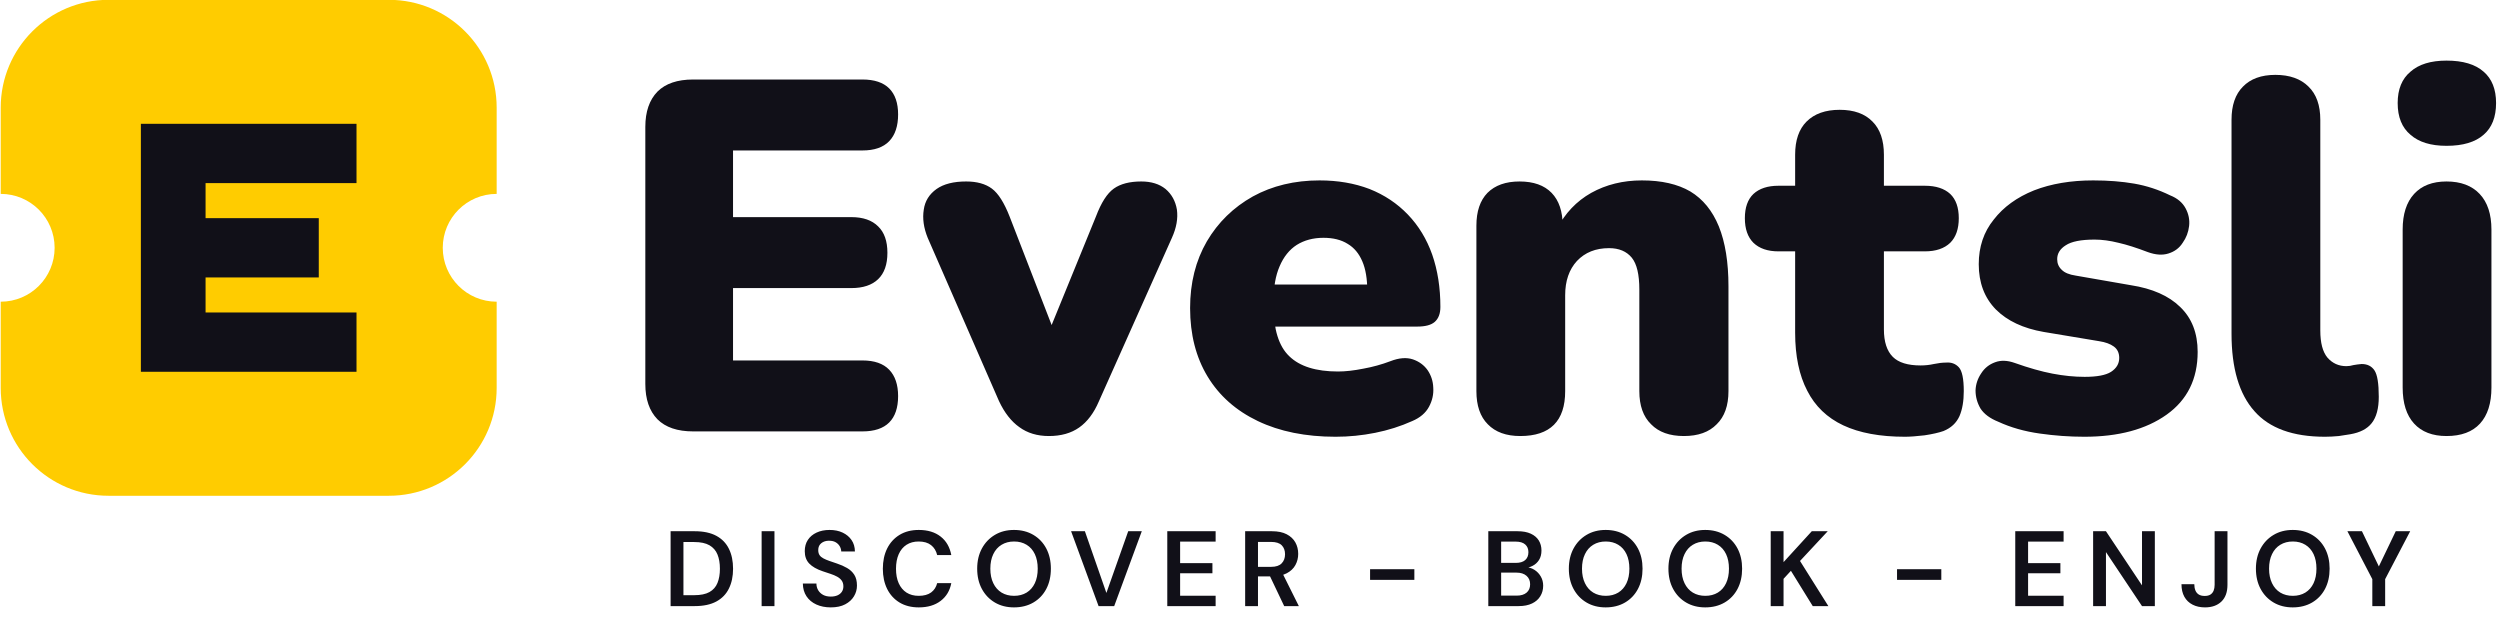
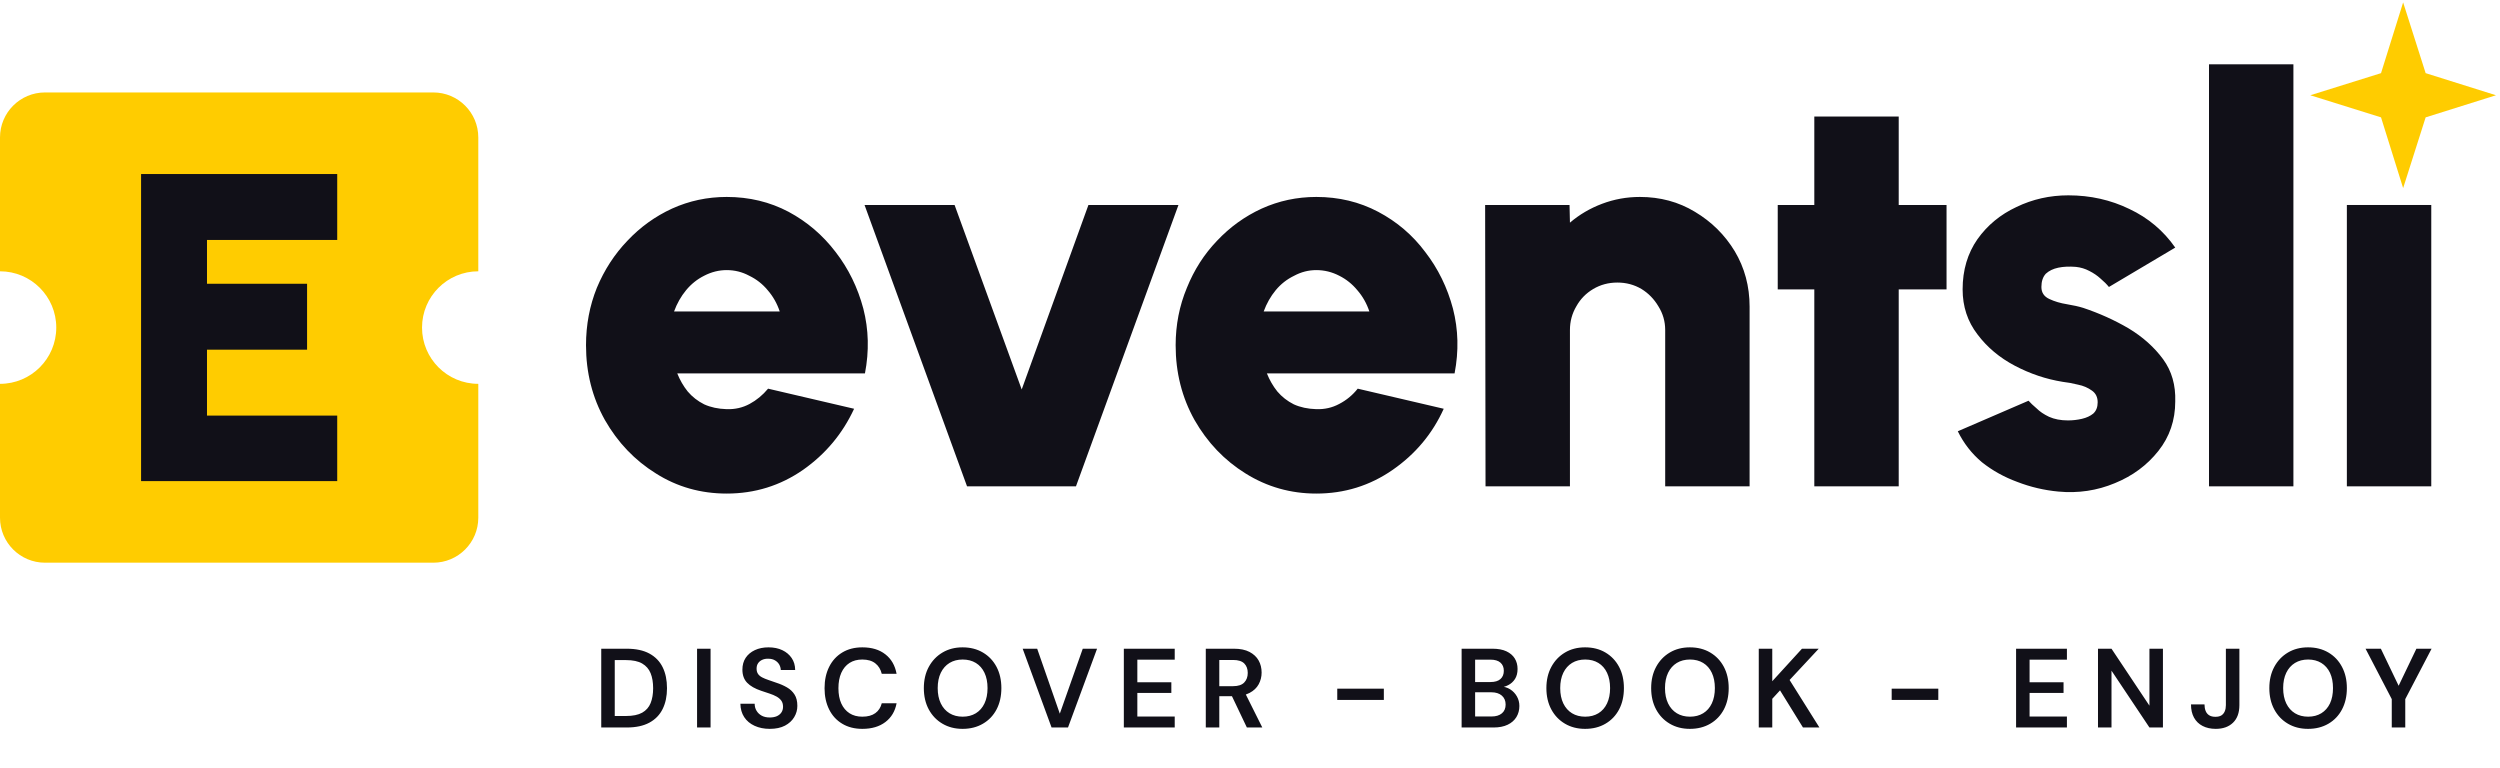
- <svg xmlns="http://www.w3.org/2000/svg" viewBox="0 -16.0 700.8 174.1" width="2803.2" height="696">
-   <g transform="translate(0 -16.05) scale(0.3024)">
-     <path d="M100 0H360A100 100 0 0 1 460 100V180A50 50 0 0 0 460 280V360A100 100 0 0 1 360 460H100A100 100 0 0 1 0 360V280A50 50 0 0 0 0 180V100A100 100 0 0 1 100 0Z" fill="#FFCC00" />
-     <path d="M130 115H330V170H190V202.5H295V257.5H190V290H330V345H130Z" fill="#111018" />
+ <svg xmlns="http://www.w3.org/2000/svg" viewBox="0 -121 622 191" width="2488" height="764">
+   <path d="M11.2 -98H107.8A11.2 11.2 0 0 1 119 -86.8V-53.5A14 14 0 0 0 119 -25.5V7.8A11.2 11.2 0 0 1 107.8 19H11.2A11.2 11.2 0 0 1 0 7.8V-25.5A14 14 0 0 0 0 -53.5V-86.8A11.2 11.2 0 0 1 11.2 -98Z" fill="#FFCC00" />
+   <path d="M83.9-1.3L35.1-1.3L35.1-77.7L83.9-77.7L83.9-61.3L51.5-61.3L51.5-50.4L76.4-50.4L76.4-34.0L51.5-34.0L51.5-17.6L83.9-17.6L83.9-1.3Z" fill="#111018" />
+   <g transform="translate(141.6 0)">
+     <path d="M39.2 1.8L39.2 1.8Q29.5 1.8 21.6-3.2Q13.7-8.1 8.9-16.5Q4.2-24.9 4.2-35.1L4.2-35.1Q4.2-42.7 6.9-49.4Q9.7-56.1 14.5-61.1Q19.3-66.2 25.6-69.1Q32.0-72.0 39.2-72.0L39.2-72.0Q47.6-72.0 54.6-68.3Q61.5-64.6 66.3-58.3Q71.1-52.1 73.2-44.2Q75.2-36.4 73.6-28.1L73.6-28.1L26.9-28.1Q27.9-25.6 29.5-23.6Q31.2-21.6 33.6-20.4Q36.0-19.3 39.2-19.2L39.2-19.2Q42.3-19.1 44.9-20.5Q47.5-21.9 49.5-24.3L49.5-24.3L70.9-19.3Q66.6-10.0 58.2-4.1Q49.7 1.8 39.2 1.8ZM26.1-43.5L26.1-43.5L52.4-43.5Q51.4-46.5 49.4-48.8Q47.5-51.1 44.8-52.4Q42.2-53.8 39.2-53.8L39.2-53.8Q36.3-53.8 33.6-52.4Q31.0-51.1 29.1-48.8Q27.2-46.5 26.1-43.5ZM151.6-70L126.1 0L99.0 0L73.5-70L95.9-70L112.6-24.1L129.2-70L151.6-70ZM185.9 1.8L185.9 1.8Q176.3 1.8 168.3-3.2Q160.4-8.1 155.6-16.5Q150.9-24.9 150.9-35.1L150.9-35.1Q150.9-42.7 153.7-49.4Q156.4-56.1 161.2-61.1Q166.0-66.2 172.3-69.1Q178.7-72.0 185.9-72.0L185.9-72.0Q194.3-72.0 201.3-68.3Q208.3-64.6 213.0-58.3Q217.8-52.1 219.9-44.2Q221.9-36.4 220.3-28.1L220.3-28.1L173.6-28.1Q174.6-25.6 176.2-23.6Q177.9-21.6 180.3-20.4Q182.7-19.3 185.9-19.2L185.9-19.2Q189.0-19.1 191.6-20.5Q194.3-21.9 196.2-24.3L196.2-24.3L217.6-19.3Q213.4-10.0 204.9-4.1Q196.4 1.8 185.9 1.8ZM172.8-43.5L172.8-43.5L199.1-43.5Q198.1-46.5 196.1-48.8Q194.2-51.1 191.6-52.4Q188.9-53.8 185.9-53.8L185.9-53.8Q183.0-53.8 180.4-52.4Q177.7-51.1 175.8-48.8Q173.9-46.5 172.8-43.5ZM293.7-44.7L293.7-44.7L293.7 0L272.7 0L272.7-38.9Q272.7-42.1 271.0-44.8Q269.4-47.5 266.8-49.1Q264.1-50.7 260.8-50.7L260.8-50.7Q257.5-50.7 254.8-49.1Q252.1-47.5 250.6-44.8Q249.0-42.1 249.0-38.9L249.0-38.9L249.0 0L228.0 0L227.9-70L248.9-70L249.0-65.6Q252.5-68.6 257.0-70.3Q261.5-72.0 266.4-72.0L266.4-72.0Q274.0-72.0 280.1-68.3Q286.3-64.6 290.0-58.5Q293.7-52.3 293.7-44.7ZM342.7-70L342.7-49.0L330.8-49.0L330.8 0L309.8 0L309.8-49.0L300.7-49.0L300.7-70L309.8-70L309.8-92.0L330.8-92.0L330.8-70L342.7-70ZM370.5 1.3L370.5 1.3Q365.2 0.8 360.3-1.1Q355.4-2.9 351.5-6.0Q347.7-9.2 345.5-13.7L345.5-13.7L363.1-21.3Q363.8-20.5 365.1-19.4Q366.3-18.2 368.2-17.3Q370.2-16.4 372.9-16.4L372.9-16.4Q374.7-16.4 376.4-16.8Q378.1-17.2 379.2-18.1Q380.3-19.1 380.3-20.9L380.3-20.9Q380.3-22.8 378.9-23.8Q377.4-24.9 375.4-25.3Q373.4-25.8 371.6-26.0L371.6-26.0Q365.4-27.0 359.7-30.0Q354.0-33.0 350.4-37.8Q346.7-42.6 346.7-49.0L346.7-49.0Q346.7-56.2 350.4-61.5Q354.1-66.7 360.1-69.5Q366.1-72.4 373.0-72.4L373.0-72.4Q381.2-72.4 388.2-69.0Q395.2-65.7 399.6-59.4L399.6-59.4L383.1-49.6Q382.3-50.6 381.0-51.7Q379.8-52.8 378.2-53.6Q376.7-54.4 374.9-54.6L374.9-54.6Q372.4-54.8 370.5-54.4Q368.6-54.0 367.4-52.9Q366.3-51.7 366.3-49.6L366.3-49.6Q366.3-47.5 368.3-46.6Q370.2-45.7 372.7-45.3Q375.1-44.9 376.7-44.4L376.7-44.4Q382.7-42.4 388.0-39.3Q393.3-36.1 396.6-31.6Q399.8-27.2 399.6-21.1L399.6-21.1Q399.6-14.1 395.4-8.8Q391.2-3.5 384.6-0.8Q377.9 2.0 370.5 1.3Z" fill="#111018" />
+     <path d="M429.0 0L408.0 0L408.0-105.0L429.0-105.0L429.0 0ZM442.3 0L442.3-70L463.3-70L463.3 0L442.3 0Z" fill="#111018" />
+     <path d="M456.3 -120.4L461.9 -102.8L479.4 -97.3L461.9 -91.8L456.3 -74.2L450.8 -91.8L433.2 -97.3L450.8 -102.8Z" fill="#FFCC00" />
  </g>
-   <g transform="translate(171.8 105.0)">
-     <path d="M69.9 0L22.4 0Q15.8 0 12.4-3.4Q9.0-6.9 9.0-13.3L9.0-13.3L9.0-85.4Q9.0-91.8 12.4-95.3Q15.8-98.7 22.4-98.7L22.4-98.7L69.9-98.7Q74.9-98.7 77.4-96.2Q79.9-93.7 79.9-88.9L79.9-88.9Q79.9-84.0 77.4-81.4Q74.9-78.8 69.9-78.8L69.9-78.8L33.6-78.8L33.6-60.1L66.8-60.1Q71.7-60.1 74.3-57.5Q76.9-55.0 76.9-50.1L76.9-50.1Q76.9-45.2 74.3-42.7Q71.7-40.2 66.8-40.2L66.8-40.2L33.6-40.2L33.6-19.9L69.9-19.9Q74.9-19.9 77.4-17.3Q79.9-14.7 79.9-9.9L79.9-9.9Q79.9-5.0 77.4-2.5Q74.9 0 69.9 0L69.9 0ZM122.2 1.3L122.2 1.3Q117.3 1.3 113.9-1.2Q110.5-3.6 108.2-8.5L108.2-8.5L88.2-54.3Q86.5-58.5 87.1-62.2Q87.6-65.8 90.7-68.0Q93.7-70.1 99.0-70.1L99.0-70.1Q103.5-70.1 106.2-68.1Q108.9-66.1 111.2-60.2L111.2-60.2L125.3-23.8L120.5-23.8L135.4-60.3Q137.6-66.1 140.4-68.1Q143.2-70.1 148.1-70.1L148.1-70.1Q152.3-70.1 154.9-68.0Q157.5-65.8 158.1-62.2Q158.6-58.5 156.7-54.3L156.7-54.3L136.2-8.4Q134.1-3.5 130.7-1.1Q127.3 1.3 122.2 1.3ZM202.6 1.5L202.6 1.5Q190.0 1.5 180.8-2.9Q171.6-7.3 166.7-15.4Q161.8-23.5 161.8-34.6L161.8-34.6Q161.8-45.2 166.5-53.3Q171.2-61.3 179.4-65.9Q187.6-70.4 198.1-70.4L198.1-70.4Q205.8-70.4 212.1-68.0Q218.4-65.5 222.9-60.8Q227.4-56.1 229.7-49.6Q232.0-43.0 232.0-34.9L232.0-34.9Q232.0-32.1 230.4-30.7Q228.9-29.4 225.5-29.4L225.5-29.4L182.7-29.4L182.7-41.2L213.8-41.2L211.5-39.3Q211.5-44.5 210.1-47.7Q208.7-51.0 206.0-52.6Q203.3-54.3 199.2-54.3L199.2-54.3Q194.9-54.3 191.7-52.3Q188.6-50.3 186.9-46.3Q185.2-42.4 185.2-36.5L185.2-36.5L185.2-35.3Q185.2-25.3 189.6-21.1Q194.0-16.8 203.3-16.8L203.3-16.8Q206.4-16.8 210.4-17.6Q214.3-18.3 218.0-19.7L218.0-19.7Q221.6-21.1 224.3-20.2Q226.9-19.3 228.4-17.2Q229.9-15.0 230.0-12.3Q230.2-9.5 228.8-6.9Q227.4-4.3 224.1-2.9L224.1-2.9Q219.2-0.7 213.7 0.4Q208.2 1.5 202.6 1.5ZM254.4 1.3L254.4 1.3Q248.5 1.3 245.3-2.0Q242.1-5.2 242.1-11.3L242.1-11.3L242.1-57.7Q242.1-63.7 245.2-66.9Q248.4-70.1 254.2-70.1L254.2-70.1Q260.1-70.1 263.2-66.9Q266.3-63.7 266.3-57.7L266.3-57.7L266.3-51.1L264.7-56.8Q268.1-63.4 274.3-66.9Q280.6-70.4 288.5-70.4L288.5-70.4Q296.8-70.4 302.1-67.3Q307.4-64.1 310.1-57.5Q312.8-50.8 312.8-40.7L312.8-40.7L312.8-11.3Q312.8-5.2 309.5-2.0Q306.3 1.3 300.3 1.3L300.3 1.3Q294.3 1.3 291.1-2.0Q287.8-5.2 287.8-11.3L287.8-11.3L287.8-39.8Q287.8-46.1 285.7-48.7Q283.5-51.4 279.3-51.4L279.3-51.4Q273.7-51.4 270.3-47.8Q267.0-44.2 267.0-38.2L267.0-38.2L267.0-11.3Q267.0 1.3 254.4 1.3ZM362.3 1.5L362.3 1.5Q351.8 1.5 345.0-1.7Q338.2-4.9 334.9-11.4Q331.5-17.9 331.5-27.7L331.5-27.7L331.5-50.5L326.8-50.5Q322.3-50.5 319.8-52.9Q317.4-55.3 317.4-59.8L317.4-59.8Q317.4-64.3 319.8-66.6Q322.3-68.9 326.8-68.9L326.8-68.9L331.5-68.9L331.5-77.6Q331.5-83.7 334.7-86.9Q338.0-90.2 344.0-90.2L344.0-90.2Q350-90.2 353.2-86.9Q356.4-83.7 356.4-77.6L356.4-77.6L356.4-68.9L367.9-68.9Q372.5-68.9 375.0-66.6Q377.4-64.3 377.4-59.8L377.4-59.8Q377.4-55.3 375.0-52.9Q372.5-50.5 367.9-50.5L367.9-50.5L356.4-50.5L356.4-28.6Q356.4-23.4 358.9-20.9Q361.3-18.5 366.7-18.5L366.7-18.5Q368.6-18.5 370.4-18.9Q372.3-19.3 373.8-19.3L373.8-19.3Q376.0-19.5 377.4-18.0Q378.8-16.5 378.8-11.3L378.8-11.3Q378.8-7.1 377.6-4.3Q376.3-1.4 373.1-0.1L373.1-0.1Q371.1 0.6 367.8 1.1Q364.4 1.5 362.3 1.5ZM412.6 1.5L412.6 1.5Q406.4 1.5 400.1 0.6Q393.7-0.3 388.5-2.7L388.5-2.7Q385-4.1 383.5-6.4Q382.1-8.8 382.1-11.5Q382.2-14.1 383.7-16.3Q385.1-18.5 387.6-19.4Q390.0-20.3 393.1-19.2L393.1-19.2Q399-17.1 403.7-16.2Q408.4-15.3 412.7-15.3L412.7-15.3Q417.9-15.3 420.1-16.7Q422.4-18.2 422.4-20.6L422.4-20.6Q422.4-22.7 420.9-23.8Q419.4-24.9 416.8-25.3L416.8-25.3L401.2-27.9Q392.6-29.4 387.8-34.2Q383.0-39.1 383.0-46.9L383.0-46.9Q383.0-54.2 387.2-59.4Q391.3-64.7 398.5-67.6Q405.7-70.4 415.1-70.4L415.1-70.4Q421.4-70.4 426.6-69.5Q431.8-68.6 436.7-66.2L436.7-66.2Q439.7-65.0 441-62.6Q442.3-60.2 442.0-57.6Q441.7-55.0 440.2-52.9Q438.8-50.7 436.2-49.9Q433.7-49.1 430.4-50.3L430.4-50.3Q425.7-52.1 422.2-52.9Q418.6-53.8 415.5-53.8L415.5-53.8Q409.8-53.8 407.4-52.2Q405.0-50.7 405.0-48.3L405.0-48.3Q405.0-46.5 406.3-45.3Q407.5-44.1 410.2-43.7L410.2-43.7L425.7-41.0Q434.7-39.6 439.5-34.9Q444.4-30.2 444.4-22.3L444.4-22.3Q444.4-10.9 435.7-4.7Q427 1.5 412.6 1.5Z" fill="#111018" />
-     <path d="M480.1 1.5L480.1 1.5Q466.6 1.5 460.3-5.7Q453.9-12.9 453.9-27.4L453.9-27.4L453.9-87.4Q453.9-93.5 457.1-96.7Q460.3-100.0 466.2-100.0L466.2-100.0Q472.2-100.0 475.5-96.7Q478.8-93.5 478.8-87.4L478.8-87.4L478.8-28.3Q478.8-23.1 480.8-20.7Q482.9-18.3 486.1-18.3L486.1-18.3Q487.1-18.3 488.1-18.6Q489.2-18.8 490.4-18.9L490.4-18.9Q492.8-18.9 494.0-17.1Q495.2-15.3 495.2-9.7L495.2-9.7Q495.2-4.8 493.2-2.3Q491.3 0.1 487.2 0.8L487.2 0.8Q486.1 1.0 484.0 1.3Q481.9 1.5 480.1 1.5ZM514.2 1.3L514.2 1.3Q508.3 1.3 505.1-2.2Q501.9-5.7 501.9-12.3L501.9-12.3L501.9-56.6Q501.9-63.1 505.1-66.6Q508.3-70.1 514.2-70.1L514.2-70.1Q520.2-70.1 523.5-66.6Q526.8-63.1 526.8-56.6L526.8-56.6L526.8-12.3Q526.8-5.7 523.6-2.2Q520.4 1.3 514.2 1.3ZM514.2-80.1L514.2-80.1Q507.6-80.1 504.1-83.2Q500.5-86.2 500.5-92.1L500.5-92.1Q500.5-97.9 504.1-100.9Q507.6-104.0 514.2-104.0L514.2-104.0Q521.1-104.0 524.6-100.9Q528.1-97.9 528.1-92.1L528.1-92.1Q528.1-86.2 524.6-83.2Q521.1-80.1 514.2-80.1Z" fill="#111018" />
-   </g>
-   <path d="M194.67 154L187.89 154L187.89 133L194.67 133Q198.33 133 200.72 134.29Q203.10 135.58 204.25 137.94Q205.41 140.29 205.41 143.53L205.41 143.53Q205.41 146.71 204.25 149.06Q203.10 151.42 200.72 152.71Q198.33 154 194.67 154L194.67 154ZM191.49 136.03L191.49 150.94L194.49 150.94Q197.22 150.94 198.79 150.06Q200.37 149.17 201.04 147.50Q201.72 145.84 201.72 143.53L201.72 143.53Q201.72 141.19 201.04 139.53Q200.37 137.86 198.79 136.94Q197.22 136.03 194.49 136.03L194.49 136.03L191.49 136.03ZM217.02 154L213.42 154L213.42 133L217.02 133L217.02 154ZM232.81 154.36L232.81 154.36Q230.53 154.36 228.76 153.55Q226.99 152.74 226.00 151.24Q225.01 149.74 224.98 147.67L224.98 147.67L228.79 147.67Q228.79 148.72 229.28 149.54Q229.78 150.37 230.66 150.85Q231.55 151.33 232.81 151.33L232.81 151.33Q233.89 151.33 234.68 150.99Q235.48 150.64 235.91 150.00Q236.35 149.35 236.35 148.48L236.35 148.48Q236.35 147.49 235.88 146.84Q235.42 146.20 234.61 145.75Q233.80 145.30 232.75 144.96Q231.70 144.61 230.53 144.22L230.53 144.22Q228.04 143.38 226.78 142.07Q225.52 140.77 225.52 138.58L225.52 138.58Q225.52 136.75 226.39 135.43Q227.26 134.11 228.83 133.38Q230.41 132.64 232.48 132.64L232.48 132.64Q234.58 132.64 236.15 133.39Q237.73 134.14 238.64 135.47Q239.56 136.81 239.59 138.67L239.59 138.67L235.75 138.67Q235.72 137.89 235.33 137.22Q234.94 136.54 234.20 136.10Q233.47 135.67 232.42 135.67L232.42 135.67Q231.52 135.64 230.81 135.96Q230.11 136.27 229.70 136.85Q229.30 137.44 229.30 138.31L229.30 138.31Q229.30 139.15 229.67 139.71Q230.05 140.26 230.77 140.63Q231.49 141.01 232.45 141.34Q233.41 141.67 234.55 142.06L234.55 142.06Q236.11 142.57 237.38 143.31Q238.66 144.04 239.41 145.21Q240.16 146.38 240.16 148.24L240.16 148.24Q240.16 149.86 239.32 151.25Q238.48 152.65 236.86 153.50Q235.24 154.36 232.81 154.36ZM257.50 154.36L257.50 154.36Q254.38 154.36 252.11 153.00Q249.85 151.63 248.63 149.19Q247.42 146.74 247.42 143.53L247.42 143.53Q247.42 140.29 248.63 137.84Q249.85 135.40 252.11 134.02Q254.38 132.64 257.50 132.64L257.50 132.64Q261.25 132.64 263.62 134.49Q265.99 136.33 266.62 139.69L266.62 139.69L262.66 139.69Q262.24 137.92 260.95 136.90Q259.66 135.88 257.47 135.88L257.47 135.88Q255.49 135.88 254.06 136.80Q252.64 137.71 251.87 139.44Q251.11 141.16 251.11 143.53L251.11 143.53Q251.11 145.90 251.87 147.59Q252.64 149.29 254.06 150.21Q255.49 151.12 257.47 151.12L257.47 151.12Q259.66 151.12 260.95 150.18Q262.24 149.23 262.66 147.55L262.66 147.55L266.62 147.55Q266.02 150.73 263.63 152.54Q261.25 154.36 257.50 154.36ZM284.20 154.36L284.20 154.36Q281.17 154.36 278.85 153.00Q276.52 151.63 275.20 149.19Q273.88 146.74 273.88 143.50L273.88 143.50Q273.88 140.29 275.20 137.84Q276.52 135.40 278.85 134.02Q281.17 132.64 284.20 132.64L284.20 132.64Q287.29 132.64 289.63 134.02Q291.97 135.40 293.26 137.84Q294.55 140.29 294.55 143.50L294.55 143.50Q294.55 146.74 293.26 149.19Q291.97 151.63 289.63 153.00Q287.29 154.36 284.20 154.36ZM284.23 151.12L284.23 151.12Q286.24 151.12 287.74 150.21Q289.24 149.29 290.05 147.58Q290.86 145.87 290.86 143.50L290.86 143.50Q290.86 141.13 290.05 139.42Q289.24 137.71 287.74 136.80Q286.24 135.88 284.23 135.88L284.23 135.88Q282.22 135.88 280.72 136.80Q279.22 137.71 278.40 139.42Q277.57 141.13 277.57 143.50L277.57 143.50Q277.57 145.87 278.40 147.58Q279.22 149.29 280.72 150.21Q282.22 151.12 284.23 151.12ZM312.31 154L307.93 154L300.22 133L304.09 133L310.12 150.31L310.12 150.31L316.24 133L320.05 133L312.31 154ZM340.76 154L327.20 154L327.20 133L340.76 133L340.76 135.91L330.80 135.91L330.80 141.94L339.86 141.94L339.86 144.79L330.80 144.79L330.80 151.09L340.76 151.09L340.76 154ZM352.64 154L349.04 154L349.04 133L356.57 133Q359.06 133 360.69 133.85Q362.33 134.71 363.12 136.13Q363.92 137.56 363.92 139.36L363.92 139.36Q363.92 141.04 363.14 142.48Q362.36 143.92 360.71 144.79Q359.06 145.66 356.48 145.66L356.48 145.66L352.64 145.66L352.64 154ZM364.10 154L359.99 154L355.58 144.73L359.48 144.73L364.10 154ZM352.64 136L352.64 142.99L356.33 142.99Q358.34 142.99 359.28 142.01Q360.23 141.04 360.23 139.45L360.23 139.45Q360.23 137.89 359.30 136.94Q358.37 136 356.33 136L356.33 136L352.64 136ZM396.50 146.65L384.08 146.65L384.08 143.65L396.50 143.65L396.50 146.65ZM425.76 154L417.24 154L417.24 133L425.46 133Q427.68 133 429.16 133.69Q430.65 134.38 431.40 135.59Q432.15 136.81 432.15 138.40L432.15 138.40Q432.15 139.99 431.46 141.07Q430.77 142.15 429.64 142.72Q428.52 143.29 427.20 143.41L427.20 143.41L427.65 143.08Q429.06 143.11 430.18 143.83Q431.31 144.55 431.97 145.71Q432.63 146.86 432.63 148.27L432.63 148.27Q432.63 149.92 431.83 151.22Q431.04 152.53 429.51 153.26Q427.98 154 425.76 154L425.76 154ZM420.84 144.61L420.84 151.06L425.22 151.06Q426.99 151.06 427.98 150.22Q428.97 149.38 428.97 147.88L428.97 147.88Q428.97 146.38 427.95 145.50Q426.93 144.61 425.16 144.61L425.16 144.61L420.84 144.61ZM420.84 135.91L420.84 141.88L424.95 141.88Q426.69 141.88 427.59 141.09Q428.49 140.29 428.49 138.88L428.49 138.88Q428.49 137.50 427.59 136.71Q426.69 135.91 424.92 135.91L424.92 135.91L420.84 135.91ZM450.15 154.36L450.15 154.36Q447.12 154.36 444.80 153.00Q442.47 151.63 441.15 149.19Q439.83 146.74 439.83 143.50L439.83 143.50Q439.83 140.29 441.15 137.84Q442.47 135.40 444.80 134.02Q447.12 132.64 450.15 132.64L450.15 132.64Q453.24 132.64 455.58 134.02Q457.92 135.40 459.21 137.84Q460.50 140.29 460.50 143.50L460.50 143.50Q460.50 146.74 459.21 149.19Q457.92 151.63 455.58 153.00Q453.24 154.36 450.15 154.36ZM450.18 151.12L450.18 151.12Q452.19 151.12 453.69 150.21Q455.19 149.29 456.00 147.58Q456.81 145.87 456.81 143.50L456.81 143.50Q456.81 141.13 456.00 139.42Q455.19 137.71 453.69 136.80Q452.19 135.88 450.18 135.88L450.18 135.88Q448.17 135.88 446.67 136.80Q445.17 137.71 444.35 139.42Q443.52 141.13 443.52 143.50L443.52 143.50Q443.52 145.87 444.35 147.58Q445.17 149.29 446.67 150.21Q448.17 151.12 450.18 151.12ZM478.08 154.36L478.08 154.36Q475.05 154.36 472.73 153.00Q470.40 151.63 469.08 149.19Q467.76 146.74 467.76 143.50L467.76 143.50Q467.76 140.29 469.08 137.84Q470.40 135.40 472.73 134.02Q475.05 132.64 478.08 132.64L478.08 132.64Q481.17 132.64 483.51 134.02Q485.85 135.40 487.14 137.84Q488.43 140.29 488.43 143.50L488.43 143.50Q488.43 146.74 487.14 149.19Q485.85 151.63 483.51 153.00Q481.17 154.36 478.08 154.36ZM478.11 151.12L478.11 151.12Q480.12 151.12 481.62 150.21Q483.12 149.29 483.93 147.58Q484.74 145.87 484.74 143.50L484.74 143.50Q484.74 141.13 483.93 139.42Q483.12 137.71 481.62 136.80Q480.12 135.88 478.11 135.88L478.11 135.88Q476.10 135.88 474.60 136.80Q473.10 137.71 472.28 139.42Q471.45 141.13 471.45 143.50L471.45 143.50Q471.45 145.87 472.28 147.58Q473.10 149.29 474.60 150.21Q476.10 151.12 478.11 151.12ZM500.05 154L496.45 154L496.45 133L500.05 133L500.05 141.67L507.97 133L512.44 133L504.67 141.34L512.62 154L508.24 154L502.12 144.10L500.05 146.35L500.05 154ZM544.30 146.65L531.88 146.65L531.88 143.65L544.30 143.65L544.30 146.65ZM578.60 154L565.04 154L565.04 133L578.60 133L578.60 135.91L568.64 135.91L568.64 141.94L577.70 141.94L577.70 144.79L568.64 144.79L568.64 151.09L578.60 151.09L578.60 154ZM590.48 154L586.88 154L586.88 133L590.48 133L600.59 148.18L600.59 148.18L600.59 133L604.19 133L604.19 154L600.59 154L590.48 138.85L590.48 138.85L590.48 154ZM618.26 154.36L618.26 154.36Q616.25 154.36 614.77 153.59Q613.28 152.83 612.47 151.38Q611.66 149.92 611.66 147.85L611.66 147.85L615.26 147.85Q615.26 148.84 615.56 149.59Q615.86 150.34 616.51 150.75Q617.15 151.15 618.17 151.15L618.17 151.15Q619.19 151.15 619.79 150.76Q620.39 150.37 620.68 149.66Q620.96 148.96 620.96 148.03L620.96 148.03L620.96 133L624.56 133L624.56 148.03Q624.56 151.09 622.87 152.72Q621.17 154.36 618.26 154.36ZM642.86 154.36L642.86 154.36Q639.83 154.36 637.51 153.00Q635.18 151.63 633.86 149.19Q632.54 146.74 632.54 143.50L632.54 143.50Q632.54 140.29 633.86 137.84Q635.18 135.40 637.51 134.02Q639.83 132.64 642.86 132.64L642.86 132.64Q645.95 132.64 648.29 134.02Q650.63 135.40 651.92 137.84Q653.21 140.29 653.21 143.50L653.21 143.50Q653.21 146.74 651.92 149.19Q650.63 151.63 648.29 153.00Q645.95 154.36 642.86 154.36ZM642.89 151.12L642.89 151.12Q644.90 151.12 646.40 150.21Q647.90 149.29 648.71 147.58Q649.52 145.87 649.52 143.50L649.52 143.50Q649.52 141.13 648.71 139.42Q647.90 137.71 646.40 136.80Q644.90 135.88 642.89 135.88L642.89 135.88Q640.88 135.88 639.38 136.80Q637.88 137.71 637.06 139.42Q636.23 141.13 636.23 143.50L636.23 143.50Q636.23 145.87 637.06 147.58Q637.88 149.29 639.38 150.21Q640.88 151.12 642.89 151.12ZM668.79 154L665.19 154L665.19 146.44L658.20 133L662.28 133L667.41 143.68L666.63 143.68L671.76 133L675.81 133L668.79 146.44L668.79 154Z" fill="#111018" />
+   <path d="M155.92 60L149.59 60L149.59 40.40L155.92 40.40Q159.34 40.40 161.56 41.60Q163.79 42.81 164.87 45.01Q165.95 47.20 165.95 50.23L165.95 50.23Q165.95 53.20 164.87 55.39Q163.79 57.59 161.56 58.80Q159.34 60 155.92 60L155.92 60ZM152.95 43.23L152.95 57.14L155.75 57.14Q158.30 57.14 159.77 56.32Q161.24 55.49 161.87 53.94Q162.50 52.38 162.50 50.23L162.50 50.23Q162.50 48.04 161.87 46.49Q161.24 44.94 159.77 44.08Q158.30 43.23 155.75 43.23L155.75 43.23L152.95 43.23ZM176.79 60L173.43 60L173.43 40.40L176.79 40.40L176.79 60ZM191.52 60.34L191.52 60.34Q189.39 60.34 187.74 59.58Q186.08 58.82 185.16 57.42Q184.24 56.02 184.21 54.09L184.21 54.09L187.76 54.09Q187.76 55.07 188.23 55.84Q188.69 56.61 189.51 57.06Q190.34 57.51 191.52 57.51L191.52 57.51Q192.52 57.51 193.27 57.19Q194.01 56.86 194.41 56.26Q194.82 55.66 194.82 54.85L194.82 54.85Q194.82 53.92 194.39 53.32Q193.95 52.72 193.20 52.30Q192.44 51.88 191.46 51.56Q190.48 51.24 189.39 50.87L189.39 50.87Q187.06 50.09 185.89 48.87Q184.71 47.65 184.71 45.61L184.71 45.61Q184.71 43.90 185.52 42.67Q186.34 41.44 187.81 40.75Q189.28 40.06 191.21 40.06L191.21 40.06Q193.17 40.06 194.64 40.76Q196.11 41.46 196.96 42.71Q197.82 43.96 197.84 45.69L197.84 45.69L194.26 45.69Q194.23 44.96 193.87 44.33Q193.50 43.70 192.82 43.30Q192.13 42.89 191.15 42.89L191.15 42.89Q190.31 42.86 189.65 43.16Q189.00 43.45 188.62 44.00Q188.24 44.54 188.24 45.36L188.24 45.36Q188.24 46.14 188.59 46.66Q188.94 47.18 189.61 47.53Q190.28 47.88 191.18 48.18Q192.08 48.49 193.14 48.86L193.14 48.86Q194.60 49.33 195.79 50.02Q196.98 50.70 197.68 51.80Q198.38 52.89 198.38 54.62L198.38 54.62Q198.38 56.14 197.59 57.44Q196.81 58.74 195.30 59.54Q193.78 60.34 191.52 60.34ZM214.56 60.34L214.56 60.34Q211.65 60.34 209.54 59.06Q207.42 57.79 206.29 55.51Q205.15 53.22 205.15 50.23L205.15 50.23Q205.15 47.20 206.29 44.92Q207.42 42.64 209.54 41.35Q211.65 40.06 214.56 40.06L214.56 40.06Q218.06 40.06 220.27 41.79Q222.49 43.51 223.07 46.64L223.07 46.64L219.38 46.64Q218.99 44.99 217.78 44.04Q216.58 43.09 214.53 43.09L214.53 43.09Q212.69 43.09 211.36 43.94Q210.03 44.80 209.31 46.41Q208.60 48.02 208.60 50.23L208.60 50.23Q208.60 52.44 209.31 54.02Q210.03 55.60 211.36 56.46Q212.69 57.31 214.53 57.31L214.53 57.31Q216.58 57.31 217.78 56.43Q218.99 55.55 219.38 53.98L219.38 53.98L223.07 53.98Q222.51 56.95 220.29 58.64Q218.06 60.34 214.56 60.34ZM239.48 60.34L239.48 60.34Q236.66 60.34 234.49 59.06Q232.32 57.79 231.08 55.51Q229.85 53.22 229.85 50.20L229.85 50.20Q229.85 47.20 231.08 44.92Q232.32 42.64 234.49 41.35Q236.66 40.06 239.48 40.06L239.48 40.06Q242.37 40.06 244.55 41.35Q246.74 42.64 247.94 44.92Q249.14 47.20 249.14 50.20L249.14 50.20Q249.14 53.22 247.94 55.51Q246.74 57.79 244.55 59.06Q242.37 60.34 239.48 60.34ZM239.51 57.31L239.51 57.31Q241.39 57.31 242.79 56.46Q244.19 55.60 244.94 54.01Q245.70 52.41 245.70 50.20L245.70 50.20Q245.70 47.99 244.94 46.39Q244.19 44.80 242.79 43.94Q241.39 43.09 239.51 43.09L239.51 43.09Q237.64 43.09 236.24 43.94Q234.84 44.80 234.07 46.39Q233.30 47.99 233.30 50.20L233.30 50.20Q233.30 52.41 234.07 54.01Q234.84 55.60 236.24 56.46Q237.64 57.31 239.51 57.31ZM265.72 60L261.63 60L254.44 40.40L258.05 40.40L263.68 56.56L263.68 56.56L269.39 40.40L272.95 40.40L265.72 60ZM292.27 60L279.61 60L279.61 40.40L292.27 40.40L292.27 43.12L282.97 43.12L282.97 48.74L291.43 48.74L291.43 51.40L282.97 51.40L282.97 57.28L292.27 57.28L292.27 60ZM303.36 60L300.00 60L300.00 40.40L307.03 40.40Q309.35 40.40 310.88 41.20Q312.40 42.00 313.15 43.33Q313.89 44.66 313.89 46.34L313.89 46.34Q313.89 47.90 313.16 49.25Q312.43 50.59 310.89 51.40Q309.35 52.22 306.94 52.22L306.94 52.22L303.36 52.22L303.36 60ZM314.06 60L310.22 60L306.10 51.35L309.74 51.35L314.06 60ZM303.36 43.20L303.36 49.72L306.80 49.72Q308.68 49.72 309.56 48.81Q310.44 47.90 310.44 46.42L310.44 46.42Q310.44 44.96 309.58 44.08Q308.71 43.20 306.80 43.20L306.80 43.20L303.36 43.20ZM344.30 53.14L332.71 53.14L332.71 50.34L344.30 50.34L344.30 53.14ZM371.61 60L363.65 60L363.65 40.40L371.33 40.40Q373.40 40.40 374.78 41.04Q376.17 41.69 376.87 42.82Q377.57 43.96 377.57 45.44L377.57 45.44Q377.57 46.92 376.93 47.93Q376.28 48.94 375.23 49.47Q374.18 50.00 372.95 50.12L372.95 50.12L373.37 49.81Q374.69 49.84 375.74 50.51Q376.79 51.18 377.40 52.26Q378.02 53.34 378.02 54.65L378.02 54.65Q378.02 56.19 377.28 57.41Q376.53 58.63 375.11 59.31Q373.68 60 371.61 60L371.61 60ZM367.01 51.24L367.01 57.26L371.10 57.26Q372.75 57.26 373.68 56.47Q374.60 55.69 374.60 54.29L374.60 54.29Q374.60 52.89 373.65 52.06Q372.70 51.24 371.05 51.24L371.05 51.24L367.01 51.24ZM367.01 43.12L367.01 48.69L370.85 48.69Q372.47 48.69 373.31 47.95Q374.15 47.20 374.15 45.89L374.15 45.89Q374.15 44.60 373.31 43.86Q372.47 43.12 370.82 43.12L370.82 43.12L367.01 43.12ZM394.37 60.34L394.37 60.34Q391.54 60.34 389.37 59.06Q387.20 57.79 385.97 55.51Q384.74 53.22 384.74 50.20L384.74 50.20Q384.74 47.20 385.97 44.92Q387.20 42.64 389.37 41.35Q391.54 40.06 394.37 40.06L394.37 40.06Q397.26 40.06 399.44 41.35Q401.62 42.64 402.83 44.92Q404.03 47.20 404.03 50.20L404.03 50.20Q404.03 53.22 402.83 55.51Q401.62 57.79 399.44 59.06Q397.26 60.34 394.37 60.34ZM394.40 57.31L394.40 57.31Q396.28 57.31 397.68 56.46Q399.08 55.60 399.83 54.01Q400.59 52.41 400.59 50.20L400.59 50.20Q400.59 47.99 399.83 46.39Q399.08 44.80 397.68 43.94Q396.28 43.09 394.40 43.09L394.40 43.09Q392.52 43.09 391.12 43.94Q389.72 44.80 388.95 46.39Q388.18 47.99 388.18 50.20L388.18 50.20Q388.18 52.41 388.95 54.01Q389.72 55.60 391.12 56.46Q392.52 57.31 394.40 57.31ZM420.44 60.34L420.44 60.34Q417.61 60.34 415.44 59.06Q413.27 57.79 412.04 55.51Q410.81 53.22 410.81 50.20L410.81 50.20Q410.81 47.20 412.04 44.92Q413.27 42.64 415.44 41.35Q417.61 40.06 420.44 40.06L420.44 40.06Q423.33 40.06 425.51 41.35Q427.69 42.64 428.90 44.92Q430.10 47.20 430.10 50.20L430.10 50.20Q430.10 53.22 428.90 55.51Q427.69 57.79 425.51 59.06Q423.33 60.34 420.44 60.34ZM420.47 57.31L420.47 57.31Q422.35 57.31 423.75 56.46Q425.15 55.60 425.90 54.01Q426.66 52.41 426.66 50.20L426.66 50.20Q426.66 47.99 425.90 46.39Q425.15 44.80 423.75 43.94Q422.35 43.09 420.47 43.09L420.47 43.09Q418.59 43.09 417.19 43.94Q415.79 44.80 415.02 46.39Q414.25 47.99 414.25 50.20L414.25 50.20Q414.25 52.41 415.02 54.01Q415.79 55.60 417.19 56.46Q418.59 57.31 420.47 57.31ZM440.94 60L437.58 60L437.58 40.40L440.94 40.40L440.94 48.49L448.33 40.40L452.50 40.40L445.25 48.18L452.67 60L448.58 60L442.87 50.76L440.94 52.86L440.94 60ZM482.25 53.14L470.65 53.14L470.65 50.34L482.25 50.34L482.25 53.14ZM514.25 60L501.60 60L501.60 40.40L514.25 40.40L514.25 43.12L504.96 43.12L504.96 48.74L513.41 48.74L513.41 51.40L504.96 51.40L504.96 57.28L514.25 57.28L514.25 60ZM525.34 60L521.98 60L521.98 40.40L525.34 40.40L534.78 54.57L534.78 54.57L534.78 40.40L538.14 40.40L538.14 60L534.78 60L525.34 45.86L525.34 45.86L525.34 60ZM551.28 60.34L551.28 60.34Q549.40 60.34 548.01 59.62Q546.63 58.91 545.87 57.55Q545.12 56.19 545.12 54.26L545.12 54.26L548.48 54.26Q548.48 55.18 548.76 55.88Q549.04 56.58 549.64 56.96Q550.24 57.34 551.19 57.34L551.19 57.34Q552.14 57.34 552.70 56.98Q553.26 56.61 553.53 55.95Q553.80 55.30 553.80 54.43L553.80 54.43L553.80 40.40L557.16 40.40L557.16 54.43Q557.16 57.28 555.57 58.81Q553.99 60.34 551.28 60.34ZM574.24 60.34L574.24 60.34Q571.41 60.34 569.24 59.06Q567.07 57.79 565.84 55.51Q564.61 53.22 564.61 50.20L564.61 50.20Q564.61 47.20 565.84 44.92Q567.07 42.64 569.24 41.35Q571.41 40.06 574.24 40.06L574.24 40.06Q577.12 40.06 579.31 41.35Q581.49 42.64 582.69 44.92Q583.90 47.20 583.90 50.20L583.90 50.20Q583.90 53.22 582.69 55.51Q581.49 57.79 579.31 59.06Q577.12 60.34 574.24 60.34ZM574.27 57.31L574.27 57.31Q576.14 57.31 577.54 56.46Q578.94 55.60 579.70 54.01Q580.45 52.41 580.45 50.20L580.45 50.20Q580.45 47.99 579.70 46.39Q578.94 44.80 577.54 43.94Q576.14 43.09 574.27 43.09L574.27 43.09Q572.39 43.09 570.99 43.94Q569.59 44.80 568.82 46.39Q568.05 47.99 568.05 50.20L568.05 50.20Q568.05 52.41 568.82 54.01Q569.59 55.60 570.99 56.46Q572.39 57.31 574.27 57.31ZM598.43 60L595.07 60L595.07 52.94L588.55 40.40L592.36 40.40L597.14 50.37L596.42 50.37L601.20 40.40L604.98 40.40L598.43 52.94L598.43 60Z" fill="#111018" />
</svg>
